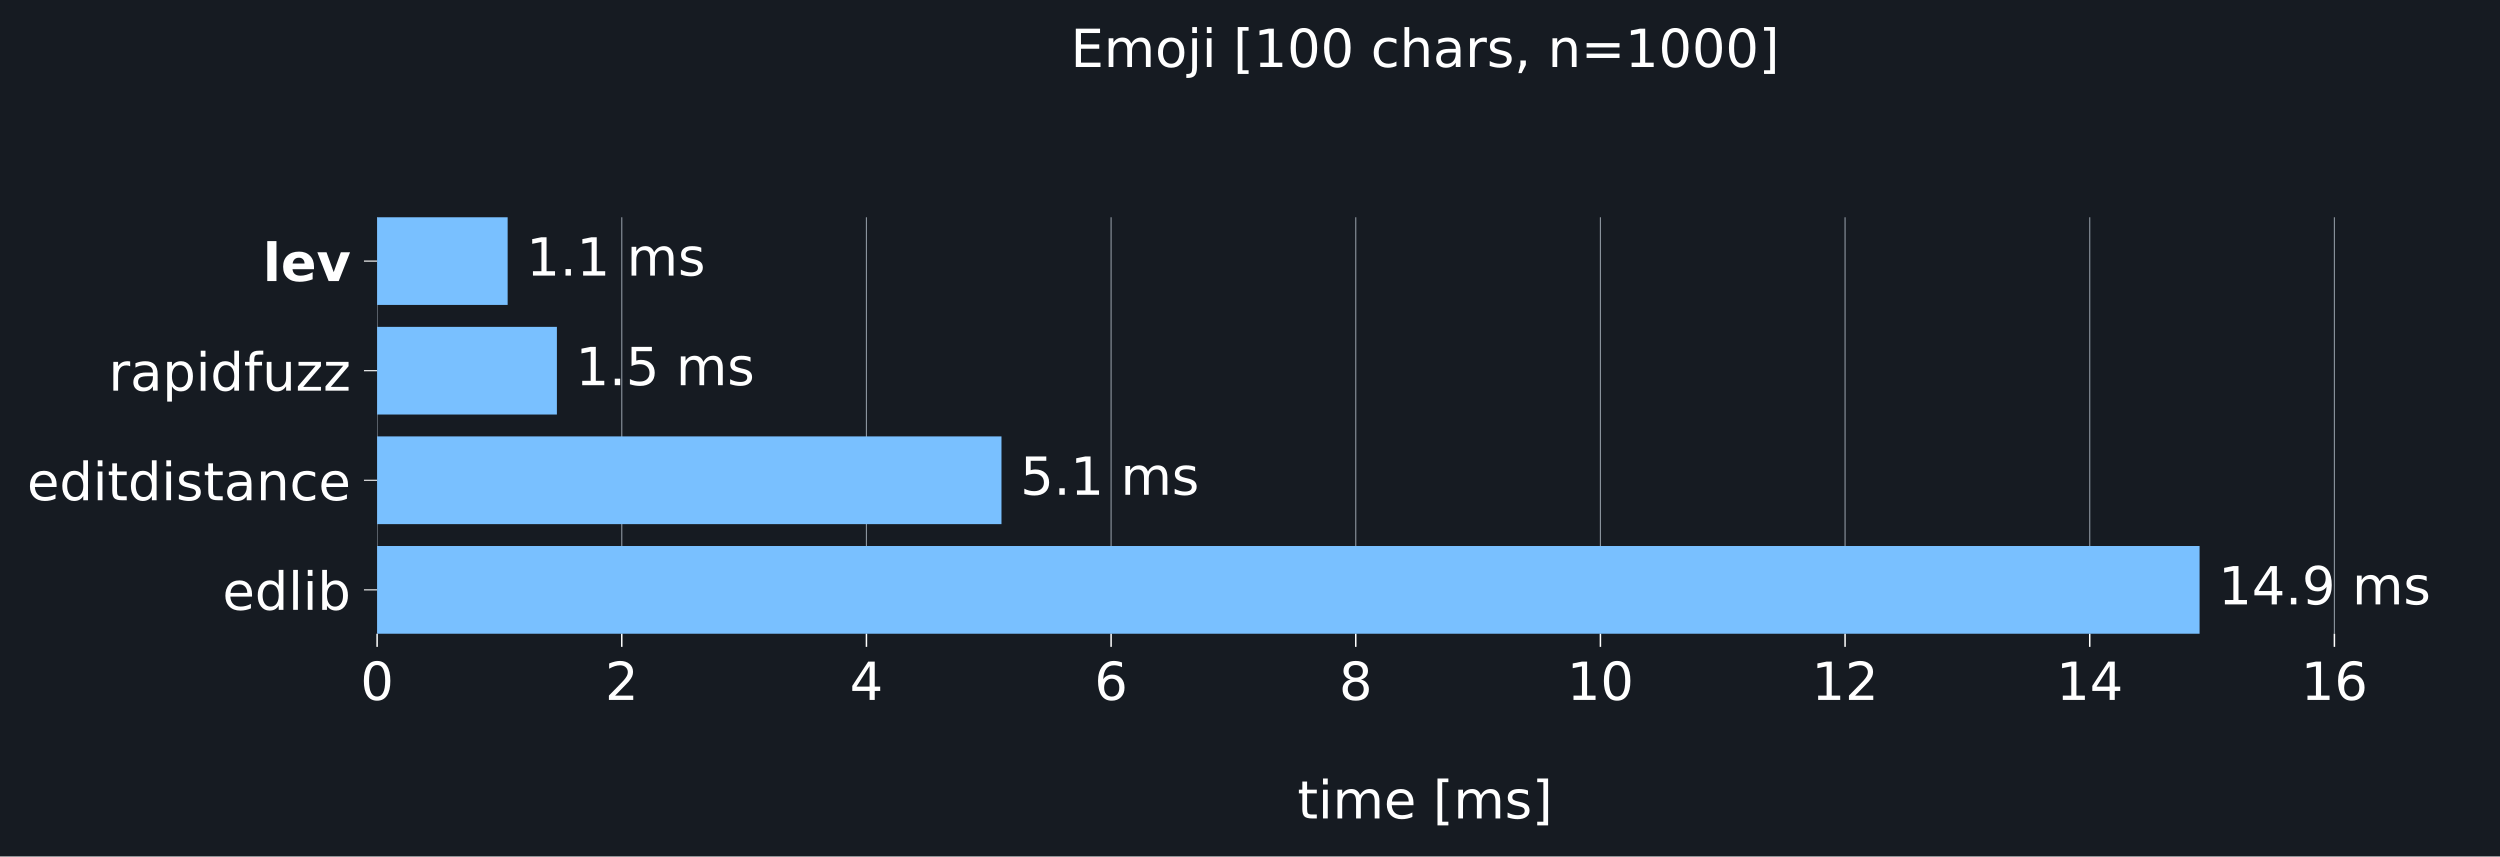
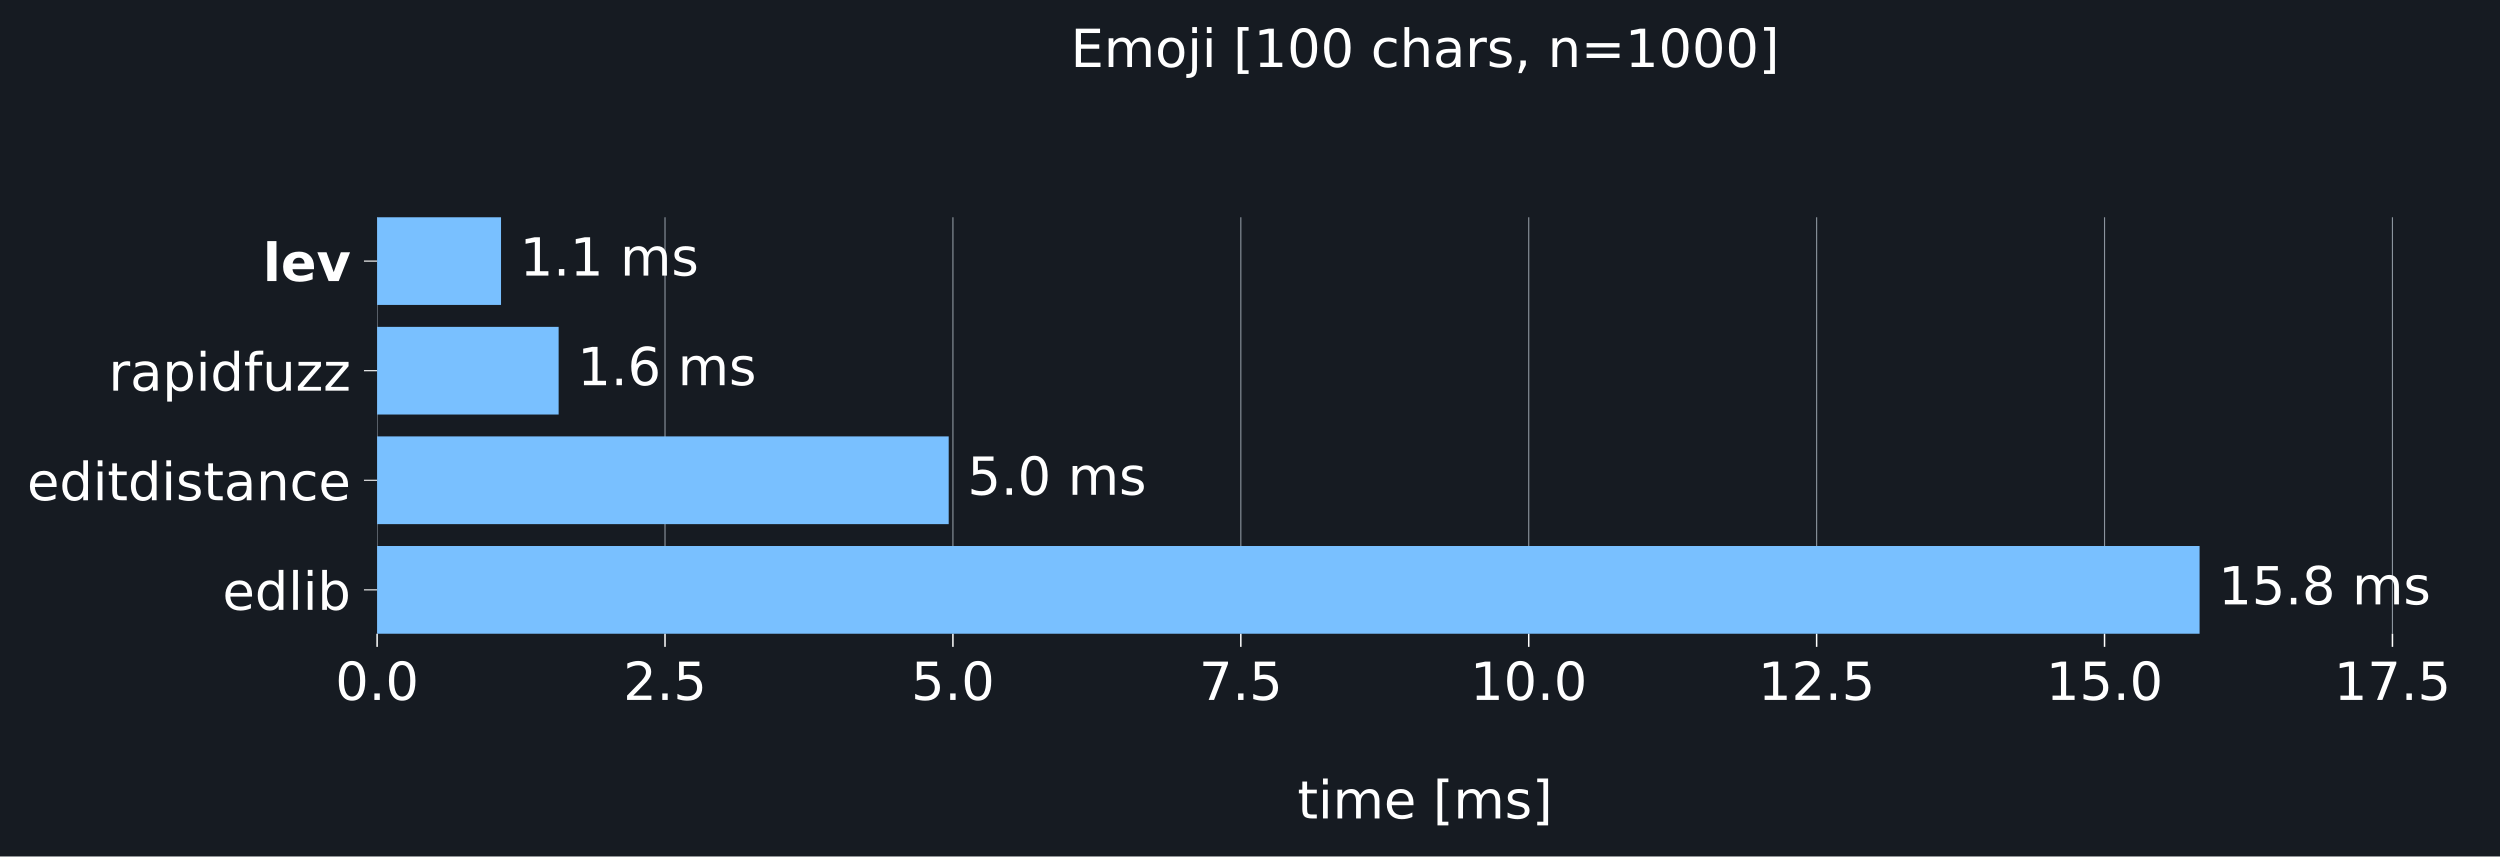
<svg xmlns="http://www.w3.org/2000/svg" xmlns:xlink="http://www.w3.org/1999/xlink" width="665.603pt" height="228.017pt" viewBox="0 0 665.603 228.017" version="1.1">
  <defs>
    <style type="text/css">*{stroke-linejoin: round; stroke-linecap: butt}</style>
  </defs>
  <g id="figure_1">
    <g id="patch_1">
      <path d="M 0 228.017 L 665.603 228.017 L 665.603 0 L 0 0 z " style="fill: #161b22" />
    </g>
    <g id="axes_1">
      <g id="patch_2">
        <path d="M 100.403 168.718 L 658.403 168.718 L 658.403 57.838 L 100.403 57.838 z " style="fill: #161b22" />
      </g>
      <g id="matplotlib.axis_1">
        <g id="xtick_1">
          <g id="line2d_1">
-             <path d="M 100.403 168.718 L 100.403 57.838 " clip-path="url(#pa0cdcd4ce0)" style="fill: none; stroke: #8b949e; stroke-width: 0.3; stroke-linecap: square" />
+             <path d="M 100.403 168.718 L 100.403 57.838 " clip-path="url(#p25e80cac35)" style="fill: none; stroke: #8b949e; stroke-width: 0.3; stroke-linecap: square" />
          </g>
          <g id="line2d_2">
            <defs>
-               <path id="md4b185509e" d="M 0 0 L 0 3.5 " style="stroke: #ffffff; stroke-width: 0.4" />
+               <path id="m04fd86b45a" d="M 0 0 L 0 3.5 " style="stroke: #ffffff; stroke-width: 0.4" />
            </defs>
            <g>
-               <use xlink:href="#md4b185509e" x="100.403" y="168.718" style="fill: #ffffff; stroke: #ffffff; stroke-width: 0.4" />
+               <use xlink:href="#m04fd86b45a" x="100.403" y="168.718" style="fill: #ffffff; stroke: #ffffff; stroke-width: 0.4" />
            </g>
          </g>
          <g id="text_1">
-             <g style="fill: #ffffff" transform="translate(95.94906 186.3556) scale(0.14 -0.14)">
+             <g style="fill: #ffffff" transform="translate(89.27062 186.3556) scale(0.14 -0.14)">
              <defs>
                <path id="DejaVuSans-30" d="M 2034 4250 Q 1547 4250 1301 3770 Q 1056 3291 1056 2328 Q 1056 1369 1301 889 Q 1547 409 2034 409 Q 2525 409 2770 889 Q 3016 1369 3016 2328 Q 3016 3291 2770 3770 Q 2525 4250 2034 4250 z M 2034 4750 Q 2819 4750 3233 4129 Q 3647 3509 3647 2328 Q 3647 1150 3233 529 Q 2819 -91 2034 -91 Q 1250 -91 836 529 Q 422 1150 422 2328 Q 422 3509 836 4129 Q 1250 4750 2034 4750 z " transform="scale(0.015625)" />
+                 <path id="DejaVuSans-2e" d="M 684 794 L 1344 794 L 1344 0 L 684 0 L 684 794 z " transform="scale(0.015625)" />
              </defs>
              <use xlink:href="#DejaVuSans-30" />
+               <use xlink:href="#DejaVuSans-2e" transform="translate(63.62305 0)" />
+               <use xlink:href="#DejaVuSans-30" transform="translate(95.41016 0)" />
            </g>
          </g>
        </g>
        <g id="xtick_2">
          <g id="line2d_3">
-             <path d="M 165.541 168.718 L 165.541 57.838 " clip-path="url(#pa0cdcd4ce0)" style="fill: none; stroke: #8b949e; stroke-width: 0.3; stroke-linecap: square" />
+             <path d="M 177.055 168.718 L 177.055 57.838 " clip-path="url(#p25e80cac35)" style="fill: none; stroke: #8b949e; stroke-width: 0.3; stroke-linecap: square" />
          </g>
          <g id="line2d_4">
            <g>
-               <use xlink:href="#md4b185509e" x="165.541" y="168.718" style="fill: #ffffff; stroke: #ffffff; stroke-width: 0.4" />
+               <use xlink:href="#m04fd86b45a" x="177.055" y="168.718" style="fill: #ffffff; stroke: #ffffff; stroke-width: 0.4" />
            </g>
          </g>
          <g id="text_2">
-             <g style="fill: #ffffff" transform="translate(161.0877 186.3556) scale(0.14 -0.14)">
+             <g style="fill: #ffffff" transform="translate(165.9226 186.3556) scale(0.14 -0.14)">
              <defs>
                <path id="DejaVuSans-32" d="M 1228 531 L 3431 531 L 3431 0 L 469 0 L 469 531 Q 828 903 1448 1529 Q 2069 2156 2228 2338 Q 2531 2678 2651 2914 Q 2772 3150 2772 3378 Q 2772 3750 2511 3984 Q 2250 4219 1831 4219 Q 1534 4219 1204 4116 Q 875 4013 500 3803 L 500 4441 Q 881 4594 1212 4672 Q 1544 4750 1819 4750 Q 2544 4750 2975 4387 Q 3406 4025 3406 3419 Q 3406 3131 3298 2873 Q 3191 2616 2906 2266 Q 2828 2175 2409 1742 Q 1991 1309 1228 531 z " transform="scale(0.015625)" />
+                 <path id="DejaVuSans-35" d="M 691 4666 L 3169 4666 L 3169 4134 L 1269 4134 L 1269 2991 Q 1406 3038 1543 3061 Q 1681 3084 1819 3084 Q 2600 3084 3056 2656 Q 3513 2228 3513 1497 Q 3513 744 3044 326 Q 2575 -91 1722 -91 Q 1428 -91 1123 -41 Q 819 9 494 109 L 494 744 Q 775 591 1075 516 Q 1375 441 1709 441 Q 2250 441 2565 725 Q 2881 1009 2881 1497 Q 2881 1984 2565 2268 Q 2250 2553 1709 2553 Q 1456 2553 1204 2497 Q 953 2441 691 2322 L 691 4666 z " transform="scale(0.015625)" />
              </defs>
              <use xlink:href="#DejaVuSans-32" />
+               <use xlink:href="#DejaVuSans-2e" transform="translate(63.62305 0)" />
+               <use xlink:href="#DejaVuSans-35" transform="translate(95.41016 0)" />
            </g>
          </g>
        </g>
        <g id="xtick_3">
          <g id="line2d_5">
-             <path d="M 230.68 168.718 L 230.68 57.838 " clip-path="url(#pa0cdcd4ce0)" style="fill: none; stroke: #8b949e; stroke-width: 0.3; stroke-linecap: square" />
+             <path d="M 253.707 168.718 L 253.707 57.838 " clip-path="url(#p25e80cac35)" style="fill: none; stroke: #8b949e; stroke-width: 0.3; stroke-linecap: square" />
          </g>
          <g id="line2d_6">
            <g>
-               <use xlink:href="#md4b185509e" x="230.68" y="168.718" style="fill: #ffffff; stroke: #ffffff; stroke-width: 0.4" />
+               <use xlink:href="#m04fd86b45a" x="253.707" y="168.718" style="fill: #ffffff; stroke: #ffffff; stroke-width: 0.4" />
            </g>
          </g>
          <g id="text_3">
-             <g style="fill: #ffffff" transform="translate(226.2263 186.3556) scale(0.14 -0.14)">
-               <defs>
-                 <path id="DejaVuSans-34" d="M 2419 4116 L 825 1625 L 2419 1625 L 2419 4116 z M 2253 4666 L 3047 4666 L 3047 1625 L 3713 1625 L 3713 1100 L 3047 1100 L 3047 0 L 2419 0 L 2419 1100 L 313 1100 L 313 1709 L 2253 4666 z " transform="scale(0.015625)" />
-               </defs>
-               <use xlink:href="#DejaVuSans-34" />
+             <g style="fill: #ffffff" transform="translate(242.5746 186.3556) scale(0.14 -0.14)">
+               <use xlink:href="#DejaVuSans-35" />
+               <use xlink:href="#DejaVuSans-2e" transform="translate(63.62305 0)" />
+               <use xlink:href="#DejaVuSans-30" transform="translate(95.41016 0)" />
            </g>
          </g>
        </g>
        <g id="xtick_4">
          <g id="line2d_7">
-             <path d="M 295.819 168.718 L 295.819 57.838 " clip-path="url(#pa0cdcd4ce0)" style="fill: none; stroke: #8b949e; stroke-width: 0.3; stroke-linecap: square" />
+             <path d="M 330.359 168.718 L 330.359 57.838 " clip-path="url(#p25e80cac35)" style="fill: none; stroke: #8b949e; stroke-width: 0.3; stroke-linecap: square" />
          </g>
          <g id="line2d_8">
            <g>
-               <use xlink:href="#md4b185509e" x="295.819" y="168.718" style="fill: #ffffff; stroke: #ffffff; stroke-width: 0.4" />
+               <use xlink:href="#m04fd86b45a" x="330.359" y="168.718" style="fill: #ffffff; stroke: #ffffff; stroke-width: 0.4" />
            </g>
          </g>
          <g id="text_4">
-             <g style="fill: #ffffff" transform="translate(291.3648 186.3556) scale(0.14 -0.14)">
-               <defs>
-                 <path id="DejaVuSans-36" d="M 2113 2584 Q 1688 2584 1439 2293 Q 1191 2003 1191 1497 Q 1191 994 1439 701 Q 1688 409 2113 409 Q 2538 409 2786 701 Q 3034 994 3034 1497 Q 3034 2003 2786 2293 Q 2538 2584 2113 2584 z M 3366 4563 L 3366 3988 Q 3128 4100 2886 4159 Q 2644 4219 2406 4219 Q 1781 4219 1451 3797 Q 1122 3375 1075 2522 Q 1259 2794 1537 2939 Q 1816 3084 2150 3084 Q 2853 3084 3261 2657 Q 3669 2231 3669 1497 Q 3669 778 3244 343 Q 2819 -91 2113 -91 Q 1303 -91 875 529 Q 447 1150 447 2328 Q 447 3434 972 4092 Q 1497 4750 2381 4750 Q 2619 4750 2861 4703 Q 3103 4656 3366 4563 z " transform="scale(0.015625)" />
-               </defs>
-               <use xlink:href="#DejaVuSans-36" />
+             <g style="fill: #ffffff" transform="translate(319.2266 186.3556) scale(0.14 -0.14)">
+               <defs>
+                 <path id="DejaVuSans-37" d="M 525 4666 L 3525 4666 L 3525 4397 L 1831 0 L 1172 0 L 2766 4134 L 525 4134 L 525 4666 z " transform="scale(0.015625)" />
+               </defs>
+               <use xlink:href="#DejaVuSans-37" />
+               <use xlink:href="#DejaVuSans-2e" transform="translate(63.62305 0)" />
+               <use xlink:href="#DejaVuSans-35" transform="translate(95.41016 0)" />
            </g>
          </g>
        </g>
        <g id="xtick_5">
          <g id="line2d_9">
-             <path d="M 360.957 168.718 L 360.957 57.838 " clip-path="url(#pa0cdcd4ce0)" style="fill: none; stroke: #8b949e; stroke-width: 0.3; stroke-linecap: square" />
+             <path d="M 407.011 168.718 L 407.011 57.838 " clip-path="url(#p25e80cac35)" style="fill: none; stroke: #8b949e; stroke-width: 0.3; stroke-linecap: square" />
          </g>
          <g id="line2d_10">
            <g>
-               <use xlink:href="#md4b185509e" x="360.957" y="168.718" style="fill: #ffffff; stroke: #ffffff; stroke-width: 0.4" />
+               <use xlink:href="#m04fd86b45a" x="407.011" y="168.718" style="fill: #ffffff; stroke: #ffffff; stroke-width: 0.4" />
            </g>
          </g>
          <g id="text_5">
-             <g style="fill: #ffffff" transform="translate(356.5034 186.3556) scale(0.14 -0.14)">
-               <defs>
-                 <path id="DejaVuSans-38" d="M 2034 2216 Q 1584 2216 1326 1975 Q 1069 1734 1069 1313 Q 1069 891 1326 650 Q 1584 409 2034 409 Q 2484 409 2743 651 Q 3003 894 3003 1313 Q 3003 1734 2745 1975 Q 2488 2216 2034 2216 z M 1403 2484 Q 997 2584 770 2862 Q 544 3141 544 3541 Q 544 4100 942 4425 Q 1341 4750 2034 4750 Q 2731 4750 3128 4425 Q 3525 4100 3525 3541 Q 3525 3141 3298 2862 Q 3072 2584 2669 2484 Q 3125 2378 3379 2068 Q 3634 1759 3634 1313 Q 3634 634 3220 271 Q 2806 -91 2034 -91 Q 1263 -91 848 271 Q 434 634 434 1313 Q 434 1759 690 2068 Q 947 2378 1403 2484 z M 1172 3481 Q 1172 3119 1398 2916 Q 1625 2713 2034 2713 Q 2441 2713 2670 2916 Q 2900 3119 2900 3481 Q 2900 3844 2670 4047 Q 2441 4250 2034 4250 Q 1625 4250 1398 4047 Q 1172 3844 1172 3481 z " transform="scale(0.015625)" />
-               </defs>
-               <use xlink:href="#DejaVuSans-38" />
+             <g style="fill: #ffffff" transform="translate(391.4249 186.3556) scale(0.14 -0.14)">
+               <defs>
+                 <path id="DejaVuSans-31" d="M 794 531 L 1825 531 L 1825 4091 L 703 3866 L 703 4441 L 1819 4666 L 2450 4666 L 2450 531 L 3481 531 L 3481 0 L 794 0 L 794 531 z " transform="scale(0.015625)" />
+               </defs>
+               <use xlink:href="#DejaVuSans-31" />
+               <use xlink:href="#DejaVuSans-30" transform="translate(63.62305 0)" />
+               <use xlink:href="#DejaVuSans-2e" transform="translate(127.2461 0)" />
+               <use xlink:href="#DejaVuSans-30" transform="translate(159.0332 0)" />
            </g>
          </g>
        </g>
        <g id="xtick_6">
          <g id="line2d_11">
-             <path d="M 426.096 168.718 L 426.096 57.838 " clip-path="url(#pa0cdcd4ce0)" style="fill: none; stroke: #8b949e; stroke-width: 0.3; stroke-linecap: square" />
+             <path d="M 483.663 168.718 L 483.663 57.838 " clip-path="url(#p25e80cac35)" style="fill: none; stroke: #8b949e; stroke-width: 0.3; stroke-linecap: square" />
          </g>
          <g id="line2d_12">
            <g>
-               <use xlink:href="#md4b185509e" x="426.096" y="168.718" style="fill: #ffffff; stroke: #ffffff; stroke-width: 0.4" />
+               <use xlink:href="#m04fd86b45a" x="483.663" y="168.718" style="fill: #ffffff; stroke: #ffffff; stroke-width: 0.4" />
            </g>
          </g>
          <g id="text_6">
-             <g style="fill: #ffffff" transform="translate(417.1883 186.3556) scale(0.14 -0.14)">
-               <defs>
-                 <path id="DejaVuSans-31" d="M 794 531 L 1825 531 L 1825 4091 L 703 3866 L 703 4441 L 1819 4666 L 2450 4666 L 2450 531 L 3481 531 L 3481 0 L 794 0 L 794 531 z " transform="scale(0.015625)" />
-               </defs>
+             <g style="fill: #ffffff" transform="translate(468.0769 186.3556) scale(0.14 -0.14)">
              <use xlink:href="#DejaVuSans-31" />
-               <use xlink:href="#DejaVuSans-30" transform="translate(63.62305 0)" />
+               <use xlink:href="#DejaVuSans-32" transform="translate(63.62305 0)" />
+               <use xlink:href="#DejaVuSans-2e" transform="translate(127.2461 0)" />
+               <use xlink:href="#DejaVuSans-35" transform="translate(159.0332 0)" />
            </g>
          </g>
        </g>
        <g id="xtick_7">
          <g id="line2d_13">
-             <path d="M 491.234 168.718 L 491.234 57.838 " clip-path="url(#pa0cdcd4ce0)" style="fill: none; stroke: #8b949e; stroke-width: 0.3; stroke-linecap: square" />
+             <path d="M 560.315 168.718 L 560.315 57.838 " clip-path="url(#p25e80cac35)" style="fill: none; stroke: #8b949e; stroke-width: 0.3; stroke-linecap: square" />
          </g>
          <g id="line2d_14">
            <g>
-               <use xlink:href="#md4b185509e" x="491.234" y="168.718" style="fill: #ffffff; stroke: #ffffff; stroke-width: 0.4" />
+               <use xlink:href="#m04fd86b45a" x="560.315" y="168.718" style="fill: #ffffff; stroke: #ffffff; stroke-width: 0.4" />
            </g>
          </g>
          <g id="text_7">
-             <g style="fill: #ffffff" transform="translate(482.3269 186.3556) scale(0.14 -0.14)">
+             <g style="fill: #ffffff" transform="translate(544.7289 186.3556) scale(0.14 -0.14)">
              <use xlink:href="#DejaVuSans-31" />
-               <use xlink:href="#DejaVuSans-32" transform="translate(63.62305 0)" />
+               <use xlink:href="#DejaVuSans-35" transform="translate(63.62305 0)" />
+               <use xlink:href="#DejaVuSans-2e" transform="translate(127.2461 0)" />
+               <use xlink:href="#DejaVuSans-30" transform="translate(159.0332 0)" />
            </g>
          </g>
        </g>
        <g id="xtick_8">
          <g id="line2d_15">
-             <path d="M 556.373 168.718 L 556.373 57.838 " clip-path="url(#pa0cdcd4ce0)" style="fill: none; stroke: #8b949e; stroke-width: 0.3; stroke-linecap: square" />
+             <path d="M 636.967 168.718 L 636.967 57.838 " clip-path="url(#p25e80cac35)" style="fill: none; stroke: #8b949e; stroke-width: 0.3; stroke-linecap: square" />
          </g>
          <g id="line2d_16">
            <g>
-               <use xlink:href="#md4b185509e" x="556.373" y="168.718" style="fill: #ffffff; stroke: #ffffff; stroke-width: 0.4" />
+               <use xlink:href="#m04fd86b45a" x="636.967" y="168.718" style="fill: #ffffff; stroke: #ffffff; stroke-width: 0.4" />
            </g>
          </g>
          <g id="text_8">
-             <g style="fill: #ffffff" transform="translate(547.4655 186.3556) scale(0.14 -0.14)">
+             <g style="fill: #ffffff" transform="translate(621.3809 186.3556) scale(0.14 -0.14)">
              <use xlink:href="#DejaVuSans-31" />
-               <use xlink:href="#DejaVuSans-34" transform="translate(63.62305 0)" />
-             </g>
-           </g>
-         </g>
-         <g id="xtick_9">
-           <g id="line2d_17">
-             <path d="M 621.512 168.718 L 621.512 57.838 " clip-path="url(#pa0cdcd4ce0)" style="fill: none; stroke: #8b949e; stroke-width: 0.3; stroke-linecap: square" />
-           </g>
-           <g id="line2d_18">
-             <g>
-               <use xlink:href="#md4b185509e" x="621.512" y="168.718" style="fill: #ffffff; stroke: #ffffff; stroke-width: 0.4" />
-             </g>
-           </g>
-           <g id="text_9">
-             <g style="fill: #ffffff" transform="translate(612.6041 186.3556) scale(0.14 -0.14)">
-               <use xlink:href="#DejaVuSans-31" />
-               <use xlink:href="#DejaVuSans-36" transform="translate(63.62305 0)" />
-             </g>
-           </g>
-         </g>
-         <g id="text_10">
+               <use xlink:href="#DejaVuSans-37" transform="translate(63.62305 0)" />
+               <use xlink:href="#DejaVuSans-2e" transform="translate(127.2461 0)" />
+               <use xlink:href="#DejaVuSans-35" transform="translate(159.0332 0)" />
+             </g>
+           </g>
+         </g>
+         <g id="text_9">
          <g style="fill: #ffffff" transform="translate(345.4364 217.905) scale(0.14 -0.14)">
            <defs>
              <path id="DejaVuSans-74" d="M 1172 4494 L 1172 3500 L 2356 3500 L 2356 3053 L 1172 3053 L 1172 1153 Q 1172 725 1289 603 Q 1406 481 1766 481 L 2356 481 L 2356 0 L 1766 0 Q 1100 0 847 248 Q 594 497 594 1153 L 594 3053 L 172 3053 L 172 3500 L 594 3500 L 594 4494 L 1172 4494 z " transform="scale(0.015625)" />
              <path id="DejaVuSans-69" d="M 603 3500 L 1178 3500 L 1178 0 L 603 0 L 603 3500 z M 603 4863 L 1178 4863 L 1178 4134 L 603 4134 L 603 4863 z " transform="scale(0.015625)" />
              <path id="DejaVuSans-6d" d="M 3328 2828 Q 3544 3216 3844 3400 Q 4144 3584 4550 3584 Q 5097 3584 5394 3201 Q 5691 2819 5691 2113 L 5691 0 L 5113 0 L 5113 2094 Q 5113 2597 4934 2840 Q 4756 3084 4391 3084 Q 3944 3084 3684 2787 Q 3425 2491 3425 1978 L 3425 0 L 2847 0 L 2847 2094 Q 2847 2600 2669 2842 Q 2491 3084 2119 3084 Q 1678 3084 1418 2786 Q 1159 2488 1159 1978 L 1159 0 L 581 0 L 581 3500 L 1159 3500 L 1159 2956 Q 1356 3278 1631 3431 Q 1906 3584 2284 3584 Q 2666 3584 2933 3390 Q 3200 3197 3328 2828 z " transform="scale(0.015625)" />
              <path id="DejaVuSans-65" d="M 3597 1894 L 3597 1613 L 953 1613 Q 991 1019 1311 708 Q 1631 397 2203 397 Q 2534 397 2845 478 Q 3156 559 3463 722 L 3463 178 Q 3153 47 2828 -22 Q 2503 -91 2169 -91 Q 1331 -91 842 396 Q 353 884 353 1716 Q 353 2575 817 3079 Q 1281 3584 2069 3584 Q 2775 3584 3186 3129 Q 3597 2675 3597 1894 z M 3022 2063 Q 3016 2534 2758 2815 Q 2500 3097 2075 3097 Q 1594 3097 1305 2825 Q 1016 2553 972 2059 L 3022 2063 z " transform="scale(0.015625)" />
              <path id="DejaVuSans-20" transform="scale(0.015625)" />
              <path id="DejaVuSans-5b" d="M 550 4863 L 1875 4863 L 1875 4416 L 1125 4416 L 1125 -397 L 1875 -397 L 1875 -844 L 550 -844 L 550 4863 z " transform="scale(0.015625)" />
              <path id="DejaVuSans-73" d="M 2834 3397 L 2834 2853 Q 2591 2978 2328 3040 Q 2066 3103 1784 3103 Q 1356 3103 1142 2972 Q 928 2841 928 2578 Q 928 2378 1081 2264 Q 1234 2150 1697 2047 L 1894 2003 Q 2506 1872 2764 1633 Q 3022 1394 3022 966 Q 3022 478 2636 193 Q 2250 -91 1575 -91 Q 1294 -91 989 -36 Q 684 19 347 128 L 347 722 Q 666 556 975 473 Q 1284 391 1588 391 Q 1994 391 2212 530 Q 2431 669 2431 922 Q 2431 1156 2273 1281 Q 2116 1406 1581 1522 L 1381 1569 Q 847 1681 609 1914 Q 372 2147 372 2553 Q 372 3047 722 3315 Q 1072 3584 1716 3584 Q 2034 3584 2315 3537 Q 2597 3491 2834 3397 z " transform="scale(0.015625)" />
              <path id="DejaVuSans-5d" d="M 1947 4863 L 1947 -844 L 622 -844 L 622 -397 L 1369 -397 L 1369 4416 L 622 4416 L 622 4863 L 1947 4863 z " transform="scale(0.015625)" />
            </defs>
            <use xlink:href="#DejaVuSans-74" />
            <use xlink:href="#DejaVuSans-69" transform="translate(39.20898 0)" />
            <use xlink:href="#DejaVuSans-6d" transform="translate(66.99219 0)" />
            <use xlink:href="#DejaVuSans-65" transform="translate(164.4043 0)" />
            <use xlink:href="#DejaVuSans-20" transform="translate(225.9277 0)" />
            <use xlink:href="#DejaVuSans-5b" transform="translate(257.7148 0)" />
            <use xlink:href="#DejaVuSans-6d" transform="translate(296.7285 0)" />
            <use xlink:href="#DejaVuSans-73" transform="translate(394.1406 0)" />
            <use xlink:href="#DejaVuSans-5d" transform="translate(446.2402 0)" />
          </g>
        </g>
      </g>
      <g id="matplotlib.axis_2">
        <g id="ytick_1">
-           <g id="line2d_19">
+           <g id="line2d_17">
            <defs>
-               <path id="m17df3332c4" d="M 0 0 L -3.5 0 " style="stroke: #ffffff; stroke-width: 0.3" />
+               <path id="m07a1156473" d="M 0 0 L -3.5 0 " style="stroke: #ffffff; stroke-width: 0.3" />
            </defs>
            <g>
-               <use xlink:href="#m17df3332c4" x="100.403" y="157.046" style="fill: #ffffff; stroke: #ffffff; stroke-width: 0.3" />
-             </g>
-           </g>
-           <g id="text_11">
+               <use xlink:href="#m07a1156473" x="100.403" y="157.046" style="fill: #ffffff; stroke: #ffffff; stroke-width: 0.3" />
+             </g>
+           </g>
+           <g id="text_10">
            <g style="fill: #ffffff" transform="translate(59.23406 162.3651) scale(0.14 -0.14)">
              <defs>
                <path id="DejaVuSans-64" d="M 2906 2969 L 2906 4863 L 3481 4863 L 3481 0 L 2906 0 L 2906 525 Q 2725 213 2448 61 Q 2172 -91 1784 -91 Q 1150 -91 751 415 Q 353 922 353 1747 Q 353 2572 751 3078 Q 1150 3584 1784 3584 Q 2172 3584 2448 3432 Q 2725 3281 2906 2969 z M 947 1747 Q 947 1113 1208 752 Q 1469 391 1925 391 Q 2381 391 2643 752 Q 2906 1113 2906 1747 Q 2906 2381 2643 2742 Q 2381 3103 1925 3103 Q 1469 3103 1208 2742 Q 947 2381 947 1747 z " transform="scale(0.015625)" />
                <path id="DejaVuSans-6c" d="M 603 4863 L 1178 4863 L 1178 0 L 603 0 L 603 4863 z " transform="scale(0.015625)" />
                <path id="DejaVuSans-62" d="M 3116 1747 Q 3116 2381 2855 2742 Q 2594 3103 2138 3103 Q 1681 3103 1420 2742 Q 1159 2381 1159 1747 Q 1159 1113 1420 752 Q 1681 391 2138 391 Q 2594 391 2855 752 Q 3116 1113 3116 1747 z M 1159 2969 Q 1341 3281 1617 3432 Q 1894 3584 2278 3584 Q 2916 3584 3314 3078 Q 3713 2572 3713 1747 Q 3713 922 3314 415 Q 2916 -91 2278 -91 Q 1894 -91 1617 61 Q 1341 213 1159 525 L 1159 0 L 581 0 L 581 4863 L 1159 4863 L 1159 2969 z " transform="scale(0.015625)" />
              </defs>
              <use xlink:href="#DejaVuSans-65" />
              <use xlink:href="#DejaVuSans-64" transform="translate(61.52344 0)" />
              <use xlink:href="#DejaVuSans-6c" transform="translate(125 0)" />
              <use xlink:href="#DejaVuSans-69" transform="translate(152.7832 0)" />
              <use xlink:href="#DejaVuSans-62" transform="translate(180.5664 0)" />
            </g>
          </g>
        </g>
        <g id="ytick_2">
-           <g id="line2d_20">
-             <g>
-               <use xlink:href="#m17df3332c4" x="100.403" y="127.867" style="fill: #ffffff; stroke: #ffffff; stroke-width: 0.3" />
-             </g>
-           </g>
-           <g id="text_12">
+           <g id="line2d_18">
+             <g>
+               <use xlink:href="#m07a1156473" x="100.403" y="127.867" style="fill: #ffffff; stroke: #ffffff; stroke-width: 0.3" />
+             </g>
+           </g>
+           <g id="text_11">
            <g style="fill: #ffffff" transform="translate(7.2 133.1862) scale(0.14 -0.14)">
              <defs>
                <path id="DejaVuSans-61" d="M 2194 1759 Q 1497 1759 1228 1600 Q 959 1441 959 1056 Q 959 750 1161 570 Q 1363 391 1709 391 Q 2188 391 2477 730 Q 2766 1069 2766 1631 L 2766 1759 L 2194 1759 z M 3341 1997 L 3341 0 L 2766 0 L 2766 531 Q 2569 213 2275 61 Q 1981 -91 1556 -91 Q 1019 -91 701 211 Q 384 513 384 1019 Q 384 1609 779 1909 Q 1175 2209 1959 2209 L 2766 2209 L 2766 2266 Q 2766 2663 2505 2880 Q 2244 3097 1772 3097 Q 1472 3097 1187 3025 Q 903 2953 641 2809 L 641 3341 Q 956 3463 1253 3523 Q 1550 3584 1831 3584 Q 2591 3584 2966 3190 Q 3341 2797 3341 1997 z " transform="scale(0.015625)" />
                <path id="DejaVuSans-6e" d="M 3513 2113 L 3513 0 L 2938 0 L 2938 2094 Q 2938 2591 2744 2837 Q 2550 3084 2163 3084 Q 1697 3084 1428 2787 Q 1159 2491 1159 1978 L 1159 0 L 581 0 L 581 3500 L 1159 3500 L 1159 2956 Q 1366 3272 1645 3428 Q 1925 3584 2291 3584 Q 2894 3584 3203 3211 Q 3513 2838 3513 2113 z " transform="scale(0.015625)" />
                <path id="DejaVuSans-63" d="M 3122 3366 L 3122 2828 Q 2878 2963 2633 3030 Q 2388 3097 2138 3097 Q 1578 3097 1268 2742 Q 959 2388 959 1747 Q 959 1106 1268 751 Q 1578 397 2138 397 Q 2388 397 2633 464 Q 2878 531 3122 666 L 3122 134 Q 2881 22 2623 -34 Q 2366 -91 2075 -91 Q 1284 -91 818 406 Q 353 903 353 1747 Q 353 2603 823 3093 Q 1294 3584 2113 3584 Q 2378 3584 2631 3529 Q 2884 3475 3122 3366 z " transform="scale(0.015625)" />
              </defs>
              <use xlink:href="#DejaVuSans-65" />
              <use xlink:href="#DejaVuSans-64" transform="translate(61.52344 0)" />
              <use xlink:href="#DejaVuSans-69" transform="translate(125 0)" />
              <use xlink:href="#DejaVuSans-74" transform="translate(152.7832 0)" />
              <use xlink:href="#DejaVuSans-64" transform="translate(191.9922 0)" />
              <use xlink:href="#DejaVuSans-69" transform="translate(255.4688 0)" />
              <use xlink:href="#DejaVuSans-73" transform="translate(283.252 0)" />
              <use xlink:href="#DejaVuSans-74" transform="translate(335.3516 0)" />
              <use xlink:href="#DejaVuSans-61" transform="translate(374.5605 0)" />
              <use xlink:href="#DejaVuSans-6e" transform="translate(435.8398 0)" />
              <use xlink:href="#DejaVuSans-63" transform="translate(499.2188 0)" />
              <use xlink:href="#DejaVuSans-65" transform="translate(554.1992 0)" />
            </g>
          </g>
        </g>
        <g id="ytick_3">
-           <g id="line2d_21">
-             <g>
-               <use xlink:href="#m17df3332c4" x="100.403" y="98.688" style="fill: #ffffff; stroke: #ffffff; stroke-width: 0.3" />
-             </g>
-           </g>
-           <g id="text_13">
+           <g id="line2d_19">
+             <g>
+               <use xlink:href="#m07a1156473" x="100.403" y="98.688" style="fill: #ffffff; stroke: #ffffff; stroke-width: 0.3" />
+             </g>
+           </g>
+           <g id="text_12">
            <g style="fill: #ffffff" transform="translate(28.90656 104.0072) scale(0.14 -0.14)">
              <defs>
                <path id="DejaVuSans-72" d="M 2631 2963 Q 2534 3019 2420 3045 Q 2306 3072 2169 3072 Q 1681 3072 1420 2755 Q 1159 2438 1159 1844 L 1159 0 L 581 0 L 581 3500 L 1159 3500 L 1159 2956 Q 1341 3275 1631 3429 Q 1922 3584 2338 3584 Q 2397 3584 2469 3576 Q 2541 3569 2628 3553 L 2631 2963 z " transform="scale(0.015625)" />
                <path id="DejaVuSans-70" d="M 1159 525 L 1159 -1331 L 581 -1331 L 581 3500 L 1159 3500 L 1159 2969 Q 1341 3281 1617 3432 Q 1894 3584 2278 3584 Q 2916 3584 3314 3078 Q 3713 2572 3713 1747 Q 3713 922 3314 415 Q 2916 -91 2278 -91 Q 1894 -91 1617 61 Q 1341 213 1159 525 z M 3116 1747 Q 3116 2381 2855 2742 Q 2594 3103 2138 3103 Q 1681 3103 1420 2742 Q 1159 2381 1159 1747 Q 1159 1113 1420 752 Q 1681 391 2138 391 Q 2594 391 2855 752 Q 3116 1113 3116 1747 z " transform="scale(0.015625)" />
                <path id="DejaVuSans-66" d="M 2375 4863 L 2375 4384 L 1825 4384 Q 1516 4384 1395 4259 Q 1275 4134 1275 3809 L 1275 3500 L 2222 3500 L 2222 3053 L 1275 3053 L 1275 0 L 697 0 L 697 3053 L 147 3053 L 147 3500 L 697 3500 L 697 3744 Q 697 4328 969 4595 Q 1241 4863 1831 4863 L 2375 4863 z " transform="scale(0.015625)" />
                <path id="DejaVuSans-75" d="M 544 1381 L 544 3500 L 1119 3500 L 1119 1403 Q 1119 906 1312 657 Q 1506 409 1894 409 Q 2359 409 2629 706 Q 2900 1003 2900 1516 L 2900 3500 L 3475 3500 L 3475 0 L 2900 0 L 2900 538 Q 2691 219 2414 64 Q 2138 -91 1772 -91 Q 1169 -91 856 284 Q 544 659 544 1381 z M 1991 3584 L 1991 3584 z " transform="scale(0.015625)" />
                <path id="DejaVuSans-7a" d="M 353 3500 L 3084 3500 L 3084 2975 L 922 459 L 3084 459 L 3084 0 L 275 0 L 275 525 L 2438 3041 L 353 3041 L 353 3500 z " transform="scale(0.015625)" />
              </defs>
              <use xlink:href="#DejaVuSans-72" />
              <use xlink:href="#DejaVuSans-61" transform="translate(41.11328 0)" />
              <use xlink:href="#DejaVuSans-70" transform="translate(102.3926 0)" />
              <use xlink:href="#DejaVuSans-69" transform="translate(165.8691 0)" />
              <use xlink:href="#DejaVuSans-64" transform="translate(193.6523 0)" />
              <use xlink:href="#DejaVuSans-66" transform="translate(257.1289 0)" />
              <use xlink:href="#DejaVuSans-75" transform="translate(292.334 0)" />
              <use xlink:href="#DejaVuSans-7a" transform="translate(355.7129 0)" />
              <use xlink:href="#DejaVuSans-7a" transform="translate(408.2031 0)" />
            </g>
          </g>
        </g>
        <g id="ytick_4">
-           <g id="line2d_22">
-             <g>
-               <use xlink:href="#m17df3332c4" x="100.403" y="69.509" style="fill: #ffffff; stroke: #ffffff; stroke-width: 0.3" />
-             </g>
-           </g>
-           <g id="text_14">
+           <g id="line2d_20">
+             <g>
+               <use xlink:href="#m07a1156473" x="100.403" y="69.509" style="fill: #ffffff; stroke: #ffffff; stroke-width: 0.3" />
+             </g>
+           </g>
+           <g id="text_13">
            <g style="fill: #ffffff" transform="translate(69.98125 74.8283) scale(0.14 -0.14)">
              <defs>
                <path id="DejaVuSans-Bold-6c" d="M 538 4863 L 1656 4863 L 1656 0 L 538 0 L 538 4863 z " transform="scale(0.015625)" />
                <path id="DejaVuSans-Bold-65" d="M 4031 1759 L 4031 1441 L 1416 1441 Q 1456 1047 1700 850 Q 1944 653 2381 653 Q 2734 653 3104 758 Q 3475 863 3866 1075 L 3866 213 Q 3469 63 3072 -14 Q 2675 -91 2278 -91 Q 1328 -91 801 392 Q 275 875 275 1747 Q 275 2603 792 3093 Q 1309 3584 2216 3584 Q 3041 3584 3536 3087 Q 4031 2591 4031 1759 z M 2881 2131 Q 2881 2450 2695 2645 Q 2509 2841 2209 2841 Q 1884 2841 1681 2658 Q 1478 2475 1428 2131 L 2881 2131 z " transform="scale(0.015625)" />
                <path id="DejaVuSans-Bold-76" d="M 97 3500 L 1216 3500 L 2088 1081 L 2956 3500 L 4078 3500 L 2700 0 L 1472 0 L 97 3500 z " transform="scale(0.015625)" />
              </defs>
              <use xlink:href="#DejaVuSans-Bold-6c" />
              <use xlink:href="#DejaVuSans-Bold-65" transform="translate(34.27734 0)" />
              <use xlink:href="#DejaVuSans-Bold-76" transform="translate(102.0996 0)" />
            </g>
          </g>
        </g>
      </g>
      <g id="patch_3">
-         <path d="M 100.403 168.718 L 585.62 168.718 L 585.62 145.375 L 100.403 145.375 z " clip-path="url(#pa0cdcd4ce0)" style="fill: #79c0ff" />
+         <path d="M 100.403 168.718 L 585.62 168.718 L 585.62 145.375 L 100.403 145.375 z " clip-path="url(#p25e80cac35)" style="fill: #79c0ff" />
      </g>
      <g id="patch_4">
-         <path d="M 100.403 139.539 L 266.635 139.539 L 266.635 116.196 L 100.403 116.196 z " clip-path="url(#pa0cdcd4ce0)" style="fill: #79c0ff" />
+         <path d="M 100.403 139.539 L 252.584 139.539 L 252.584 116.196 L 100.403 116.196 z " clip-path="url(#p25e80cac35)" style="fill: #79c0ff" />
      </g>
      <g id="patch_5">
-         <path d="M 100.403 110.36 L 148.27 110.36 L 148.27 87.017 L 100.403 87.017 z " clip-path="url(#pa0cdcd4ce0)" style="fill: #79c0ff" />
+         <path d="M 100.403 110.36 L 148.733 110.36 L 148.733 87.017 L 100.403 87.017 z " clip-path="url(#p25e80cac35)" style="fill: #79c0ff" />
      </g>
      <g id="patch_6">
-         <path d="M 100.403 81.181 L 135.157 81.181 L 135.157 57.838 L 100.403 57.838 z " clip-path="url(#pa0cdcd4ce0)" style="fill: #79c0ff" />
-       </g>
-       <g id="text_15">
+         <path d="M 100.403 81.181 L 133.394 81.181 L 133.394 57.838 L 100.403 57.838 z " clip-path="url(#p25e80cac35)" style="fill: #79c0ff" />
+       </g>
+       <g id="text_14">
        <g style="fill: #ffffff" transform="translate(590.6202 160.9094) scale(0.14 -0.14)">
          <defs>
-             <path id="DejaVuSans-2e" d="M 684 794 L 1344 794 L 1344 0 L 684 0 L 684 794 z " transform="scale(0.015625)" />
-             <path id="DejaVuSans-39" d="M 703 97 L 703 672 Q 941 559 1184 500 Q 1428 441 1663 441 Q 2288 441 2617 861 Q 2947 1281 2994 2138 Q 2813 1869 2534 1725 Q 2256 1581 1919 1581 Q 1219 1581 811 2004 Q 403 2428 403 3163 Q 403 3881 828 4315 Q 1253 4750 1959 4750 Q 2769 4750 3195 4129 Q 3622 3509 3622 2328 Q 3622 1225 3098 567 Q 2575 -91 1691 -91 Q 1453 -91 1209 -44 Q 966 3 703 97 z M 1959 2075 Q 2384 2075 2632 2365 Q 2881 2656 2881 3163 Q 2881 3666 2632 3958 Q 2384 4250 1959 4250 Q 1534 4250 1286 3958 Q 1038 3666 1038 3163 Q 1038 2656 1286 2365 Q 1534 2075 1959 2075 z " transform="scale(0.015625)" />
+             <path id="DejaVuSans-38" d="M 2034 2216 Q 1584 2216 1326 1975 Q 1069 1734 1069 1313 Q 1069 891 1326 650 Q 1584 409 2034 409 Q 2484 409 2743 651 Q 3003 894 3003 1313 Q 3003 1734 2745 1975 Q 2488 2216 2034 2216 z M 1403 2484 Q 997 2584 770 2862 Q 544 3141 544 3541 Q 544 4100 942 4425 Q 1341 4750 2034 4750 Q 2731 4750 3128 4425 Q 3525 4100 3525 3541 Q 3525 3141 3298 2862 Q 3072 2584 2669 2484 Q 3125 2378 3379 2068 Q 3634 1759 3634 1313 Q 3634 634 3220 271 Q 2806 -91 2034 -91 Q 1263 -91 848 271 Q 434 634 434 1313 Q 434 1759 690 2068 Q 947 2378 1403 2484 z M 1172 3481 Q 1172 3119 1398 2916 Q 1625 2713 2034 2713 Q 2441 2713 2670 2916 Q 2900 3119 2900 3481 Q 2900 3844 2670 4047 Q 2441 4250 2034 4250 Q 1625 4250 1398 4047 Q 1172 3844 1172 3481 z " transform="scale(0.015625)" />
          </defs>
          <use xlink:href="#DejaVuSans-31" />
-           <use xlink:href="#DejaVuSans-34" transform="translate(63.62305 0)" />
+           <use xlink:href="#DejaVuSans-35" transform="translate(63.62305 0)" />
          <use xlink:href="#DejaVuSans-2e" transform="translate(127.2461 0)" />
-           <use xlink:href="#DejaVuSans-39" transform="translate(159.0332 0)" />
+           <use xlink:href="#DejaVuSans-38" transform="translate(159.0332 0)" />
          <use xlink:href="#DejaVuSans-20" transform="translate(222.6562 0)" />
          <use xlink:href="#DejaVuSans-6d" transform="translate(254.4434 0)" />
          <use xlink:href="#DejaVuSans-73" transform="translate(351.8555 0)" />
        </g>
      </g>
-       <g id="text_16">
-         <g style="fill: #ffffff" transform="translate(271.6352 131.7304) scale(0.14 -0.14)">
-           <defs>
-             <path id="DejaVuSans-35" d="M 691 4666 L 3169 4666 L 3169 4134 L 1269 4134 L 1269 2991 Q 1406 3038 1543 3061 Q 1681 3084 1819 3084 Q 2600 3084 3056 2656 Q 3513 2228 3513 1497 Q 3513 744 3044 326 Q 2575 -91 1722 -91 Q 1428 -91 1123 -41 Q 819 9 494 109 L 494 744 Q 775 591 1075 516 Q 1375 441 1709 441 Q 2250 441 2565 725 Q 2881 1009 2881 1497 Q 2881 1984 2565 2268 Q 2250 2553 1709 2553 Q 1456 2553 1204 2497 Q 953 2441 691 2322 L 691 4666 z " transform="scale(0.015625)" />
-           </defs>
+       <g id="text_15">
+         <g style="fill: #ffffff" transform="translate(257.5839 131.7304) scale(0.14 -0.14)">
          <use xlink:href="#DejaVuSans-35" />
          <use xlink:href="#DejaVuSans-2e" transform="translate(63.62305 0)" />
-           <use xlink:href="#DejaVuSans-31" transform="translate(95.41016 0)" />
+           <use xlink:href="#DejaVuSans-30" transform="translate(95.41016 0)" />
          <use xlink:href="#DejaVuSans-20" transform="translate(159.0332 0)" />
          <use xlink:href="#DejaVuSans-6d" transform="translate(190.8203 0)" />
          <use xlink:href="#DejaVuSans-73" transform="translate(288.2324 0)" />
        </g>
      </g>
-       <g id="text_17">
-         <g style="fill: #ffffff" transform="translate(153.2702 102.5515) scale(0.14 -0.14)">
+       <g id="text_16">
+         <g style="fill: #ffffff" transform="translate(153.7332 102.5515) scale(0.14 -0.14)">
+           <defs>
+             <path id="DejaVuSans-36" d="M 2113 2584 Q 1688 2584 1439 2293 Q 1191 2003 1191 1497 Q 1191 994 1439 701 Q 1688 409 2113 409 Q 2538 409 2786 701 Q 3034 994 3034 1497 Q 3034 2003 2786 2293 Q 2538 2584 2113 2584 z M 3366 4563 L 3366 3988 Q 3128 4100 2886 4159 Q 2644 4219 2406 4219 Q 1781 4219 1451 3797 Q 1122 3375 1075 2522 Q 1259 2794 1537 2939 Q 1816 3084 2150 3084 Q 2853 3084 3261 2657 Q 3669 2231 3669 1497 Q 3669 778 3244 343 Q 2819 -91 2113 -91 Q 1303 -91 875 529 Q 447 1150 447 2328 Q 447 3434 972 4092 Q 1497 4750 2381 4750 Q 2619 4750 2861 4703 Q 3103 4656 3366 4563 z " transform="scale(0.015625)" />
+           </defs>
          <use xlink:href="#DejaVuSans-31" />
          <use xlink:href="#DejaVuSans-2e" transform="translate(63.62305 0)" />
-           <use xlink:href="#DejaVuSans-35" transform="translate(95.41016 0)" />
+           <use xlink:href="#DejaVuSans-36" transform="translate(95.41016 0)" />
          <use xlink:href="#DejaVuSans-20" transform="translate(159.0332 0)" />
          <use xlink:href="#DejaVuSans-6d" transform="translate(190.8203 0)" />
          <use xlink:href="#DejaVuSans-73" transform="translate(288.2324 0)" />
        </g>
      </g>
-       <g id="text_18">
-         <g style="fill: #ffffff" transform="translate(140.157 73.37252) scale(0.14 -0.14)">
+       <g id="text_17">
+         <g style="fill: #ffffff" transform="translate(138.3938 73.37252) scale(0.14 -0.14)">
          <use xlink:href="#DejaVuSans-31" />
          <use xlink:href="#DejaVuSans-2e" transform="translate(63.62305 0)" />
          <use xlink:href="#DejaVuSans-31" transform="translate(95.41016 0)" />
          <use xlink:href="#DejaVuSans-20" transform="translate(159.0332 0)" />
          <use xlink:href="#DejaVuSans-6d" transform="translate(190.8203 0)" />
          <use xlink:href="#DejaVuSans-73" transform="translate(288.2324 0)" />
        </g>
      </g>
-       <g id="text_19">
+       <g id="text_18">
        <g style="fill: #ffffff" transform="translate(285.0505 17.83781) scale(0.14 -0.14)">
          <defs>
            <path id="DejaVuSans-45" d="M 628 4666 L 3578 4666 L 3578 4134 L 1259 4134 L 1259 2753 L 3481 2753 L 3481 2222 L 1259 2222 L 1259 531 L 3634 531 L 3634 0 L 628 0 L 628 4666 z " transform="scale(0.015625)" />
            <path id="DejaVuSans-6f" d="M 1959 3097 Q 1497 3097 1228 2736 Q 959 2375 959 1747 Q 959 1119 1226 758 Q 1494 397 1959 397 Q 2419 397 2687 759 Q 2956 1122 2956 1747 Q 2956 2369 2687 2733 Q 2419 3097 1959 3097 z M 1959 3584 Q 2709 3584 3137 3096 Q 3566 2609 3566 1747 Q 3566 888 3137 398 Q 2709 -91 1959 -91 Q 1206 -91 779 398 Q 353 888 353 1747 Q 353 2609 779 3096 Q 1206 3584 1959 3584 z " transform="scale(0.015625)" />
            <path id="DejaVuSans-6a" d="M 603 3500 L 1178 3500 L 1178 -63 Q 1178 -731 923 -1031 Q 669 -1331 103 -1331 L -116 -1331 L -116 -844 L 38 -844 Q 366 -844 484 -692 Q 603 -541 603 -63 L 603 3500 z M 603 4863 L 1178 4863 L 1178 4134 L 603 4134 L 603 4863 z " transform="scale(0.015625)" />
            <path id="DejaVuSans-68" d="M 3513 2113 L 3513 0 L 2938 0 L 2938 2094 Q 2938 2591 2744 2837 Q 2550 3084 2163 3084 Q 1697 3084 1428 2787 Q 1159 2491 1159 1978 L 1159 0 L 581 0 L 581 4863 L 1159 4863 L 1159 2956 Q 1366 3272 1645 3428 Q 1925 3584 2291 3584 Q 2894 3584 3203 3211 Q 3513 2838 3513 2113 z " transform="scale(0.015625)" />
            <path id="DejaVuSans-2c" d="M 750 794 L 1409 794 L 1409 256 L 897 -744 L 494 -744 L 750 256 L 750 794 z " transform="scale(0.015625)" />
            <path id="DejaVuSans-3d" d="M 678 2906 L 4684 2906 L 4684 2381 L 678 2381 L 678 2906 z M 678 1631 L 4684 1631 L 4684 1100 L 678 1100 L 678 1631 z " transform="scale(0.015625)" />
          </defs>
          <use xlink:href="#DejaVuSans-45" />
          <use xlink:href="#DejaVuSans-6d" transform="translate(63.18359 0)" />
          <use xlink:href="#DejaVuSans-6f" transform="translate(160.5957 0)" />
          <use xlink:href="#DejaVuSans-6a" transform="translate(221.7773 0)" />
          <use xlink:href="#DejaVuSans-69" transform="translate(249.5605 0)" />
          <use xlink:href="#DejaVuSans-20" transform="translate(277.3438 0)" />
          <use xlink:href="#DejaVuSans-5b" transform="translate(309.1309 0)" />
          <use xlink:href="#DejaVuSans-31" transform="translate(348.1445 0)" />
          <use xlink:href="#DejaVuSans-30" transform="translate(411.7676 0)" />
          <use xlink:href="#DejaVuSans-30" transform="translate(475.3906 0)" />
          <use xlink:href="#DejaVuSans-20" transform="translate(539.0137 0)" />
          <use xlink:href="#DejaVuSans-63" transform="translate(570.8008 0)" />
          <use xlink:href="#DejaVuSans-68" transform="translate(625.7812 0)" />
          <use xlink:href="#DejaVuSans-61" transform="translate(689.1602 0)" />
          <use xlink:href="#DejaVuSans-72" transform="translate(750.4395 0)" />
          <use xlink:href="#DejaVuSans-73" transform="translate(791.5527 0)" />
          <use xlink:href="#DejaVuSans-2c" transform="translate(843.6523 0)" />
          <use xlink:href="#DejaVuSans-20" transform="translate(875.4395 0)" />
          <use xlink:href="#DejaVuSans-6e" transform="translate(907.2266 0)" />
          <use xlink:href="#DejaVuSans-3d" transform="translate(970.6055 0)" />
          <use xlink:href="#DejaVuSans-31" transform="translate(1054.395 0)" />
          <use xlink:href="#DejaVuSans-30" transform="translate(1118.018 0)" />
          <use xlink:href="#DejaVuSans-30" transform="translate(1181.641 0)" />
          <use xlink:href="#DejaVuSans-30" transform="translate(1245.264 0)" />
          <use xlink:href="#DejaVuSans-5d" transform="translate(1308.887 0)" />
        </g>
      </g>
    </g>
  </g>
  <defs>
-     <clipPath id="pa0cdcd4ce0">
+     <clipPath id="p25e80cac35">
      <rect x="100.403" y="57.838" width="558" height="110.88" />
    </clipPath>
  </defs>
</svg>
